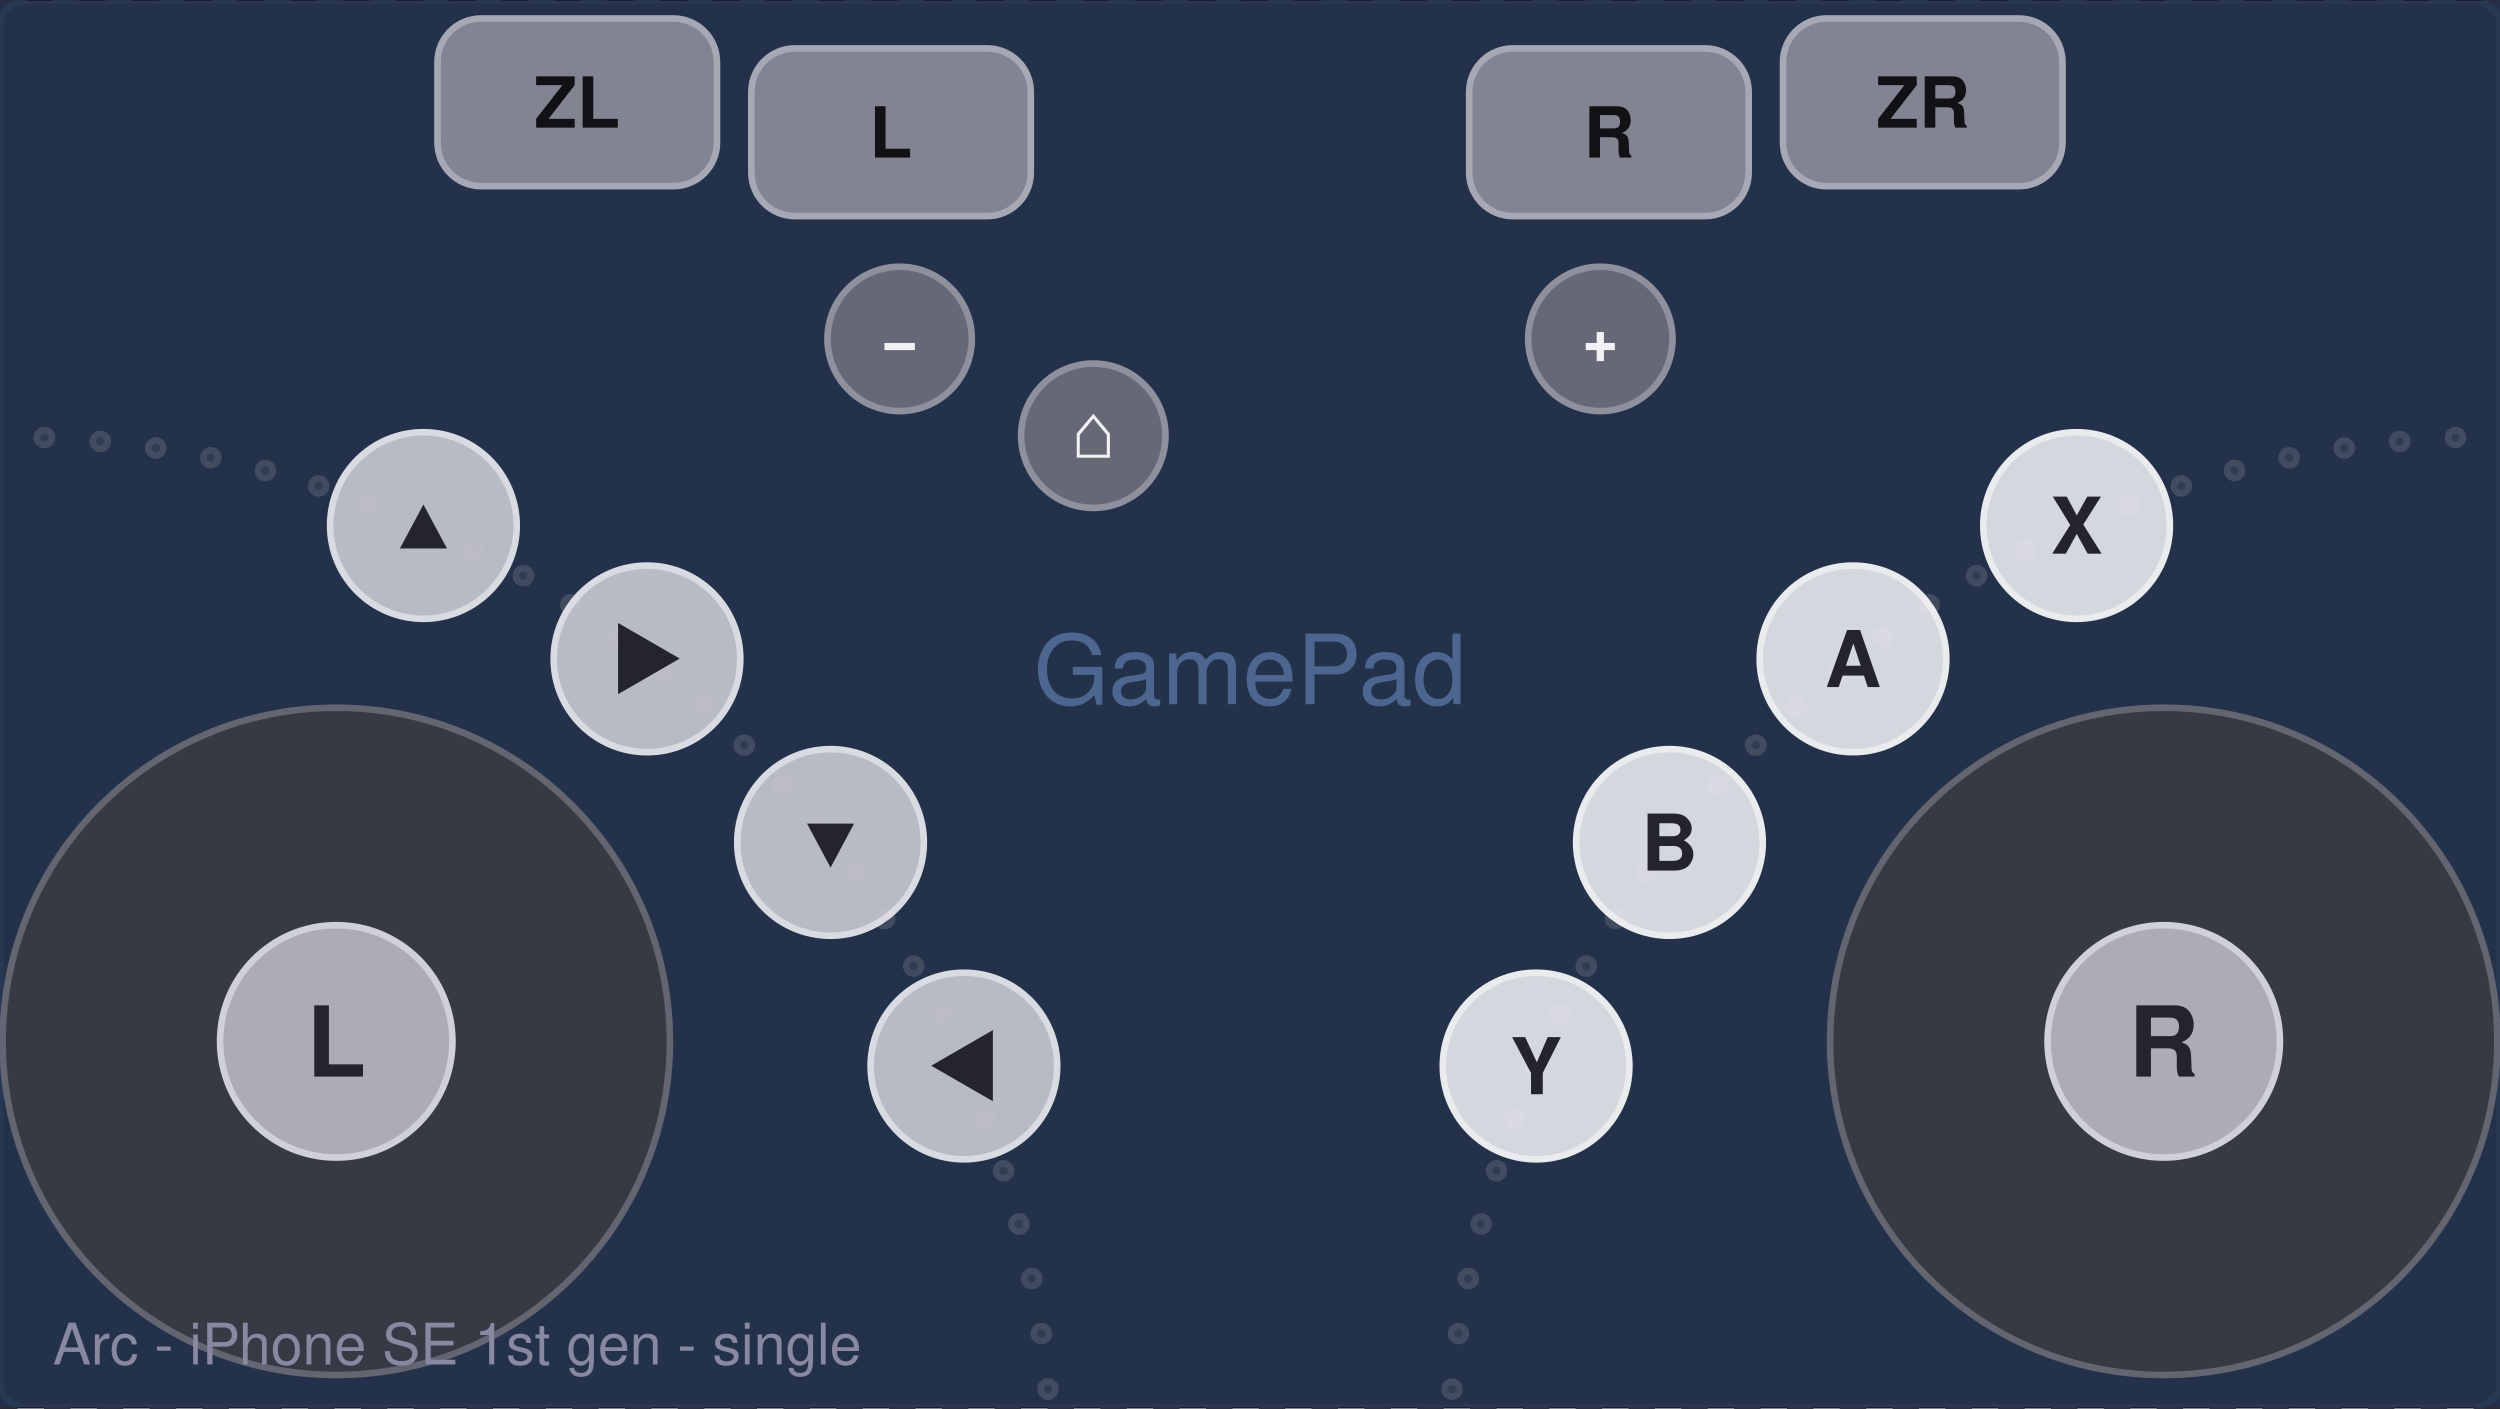
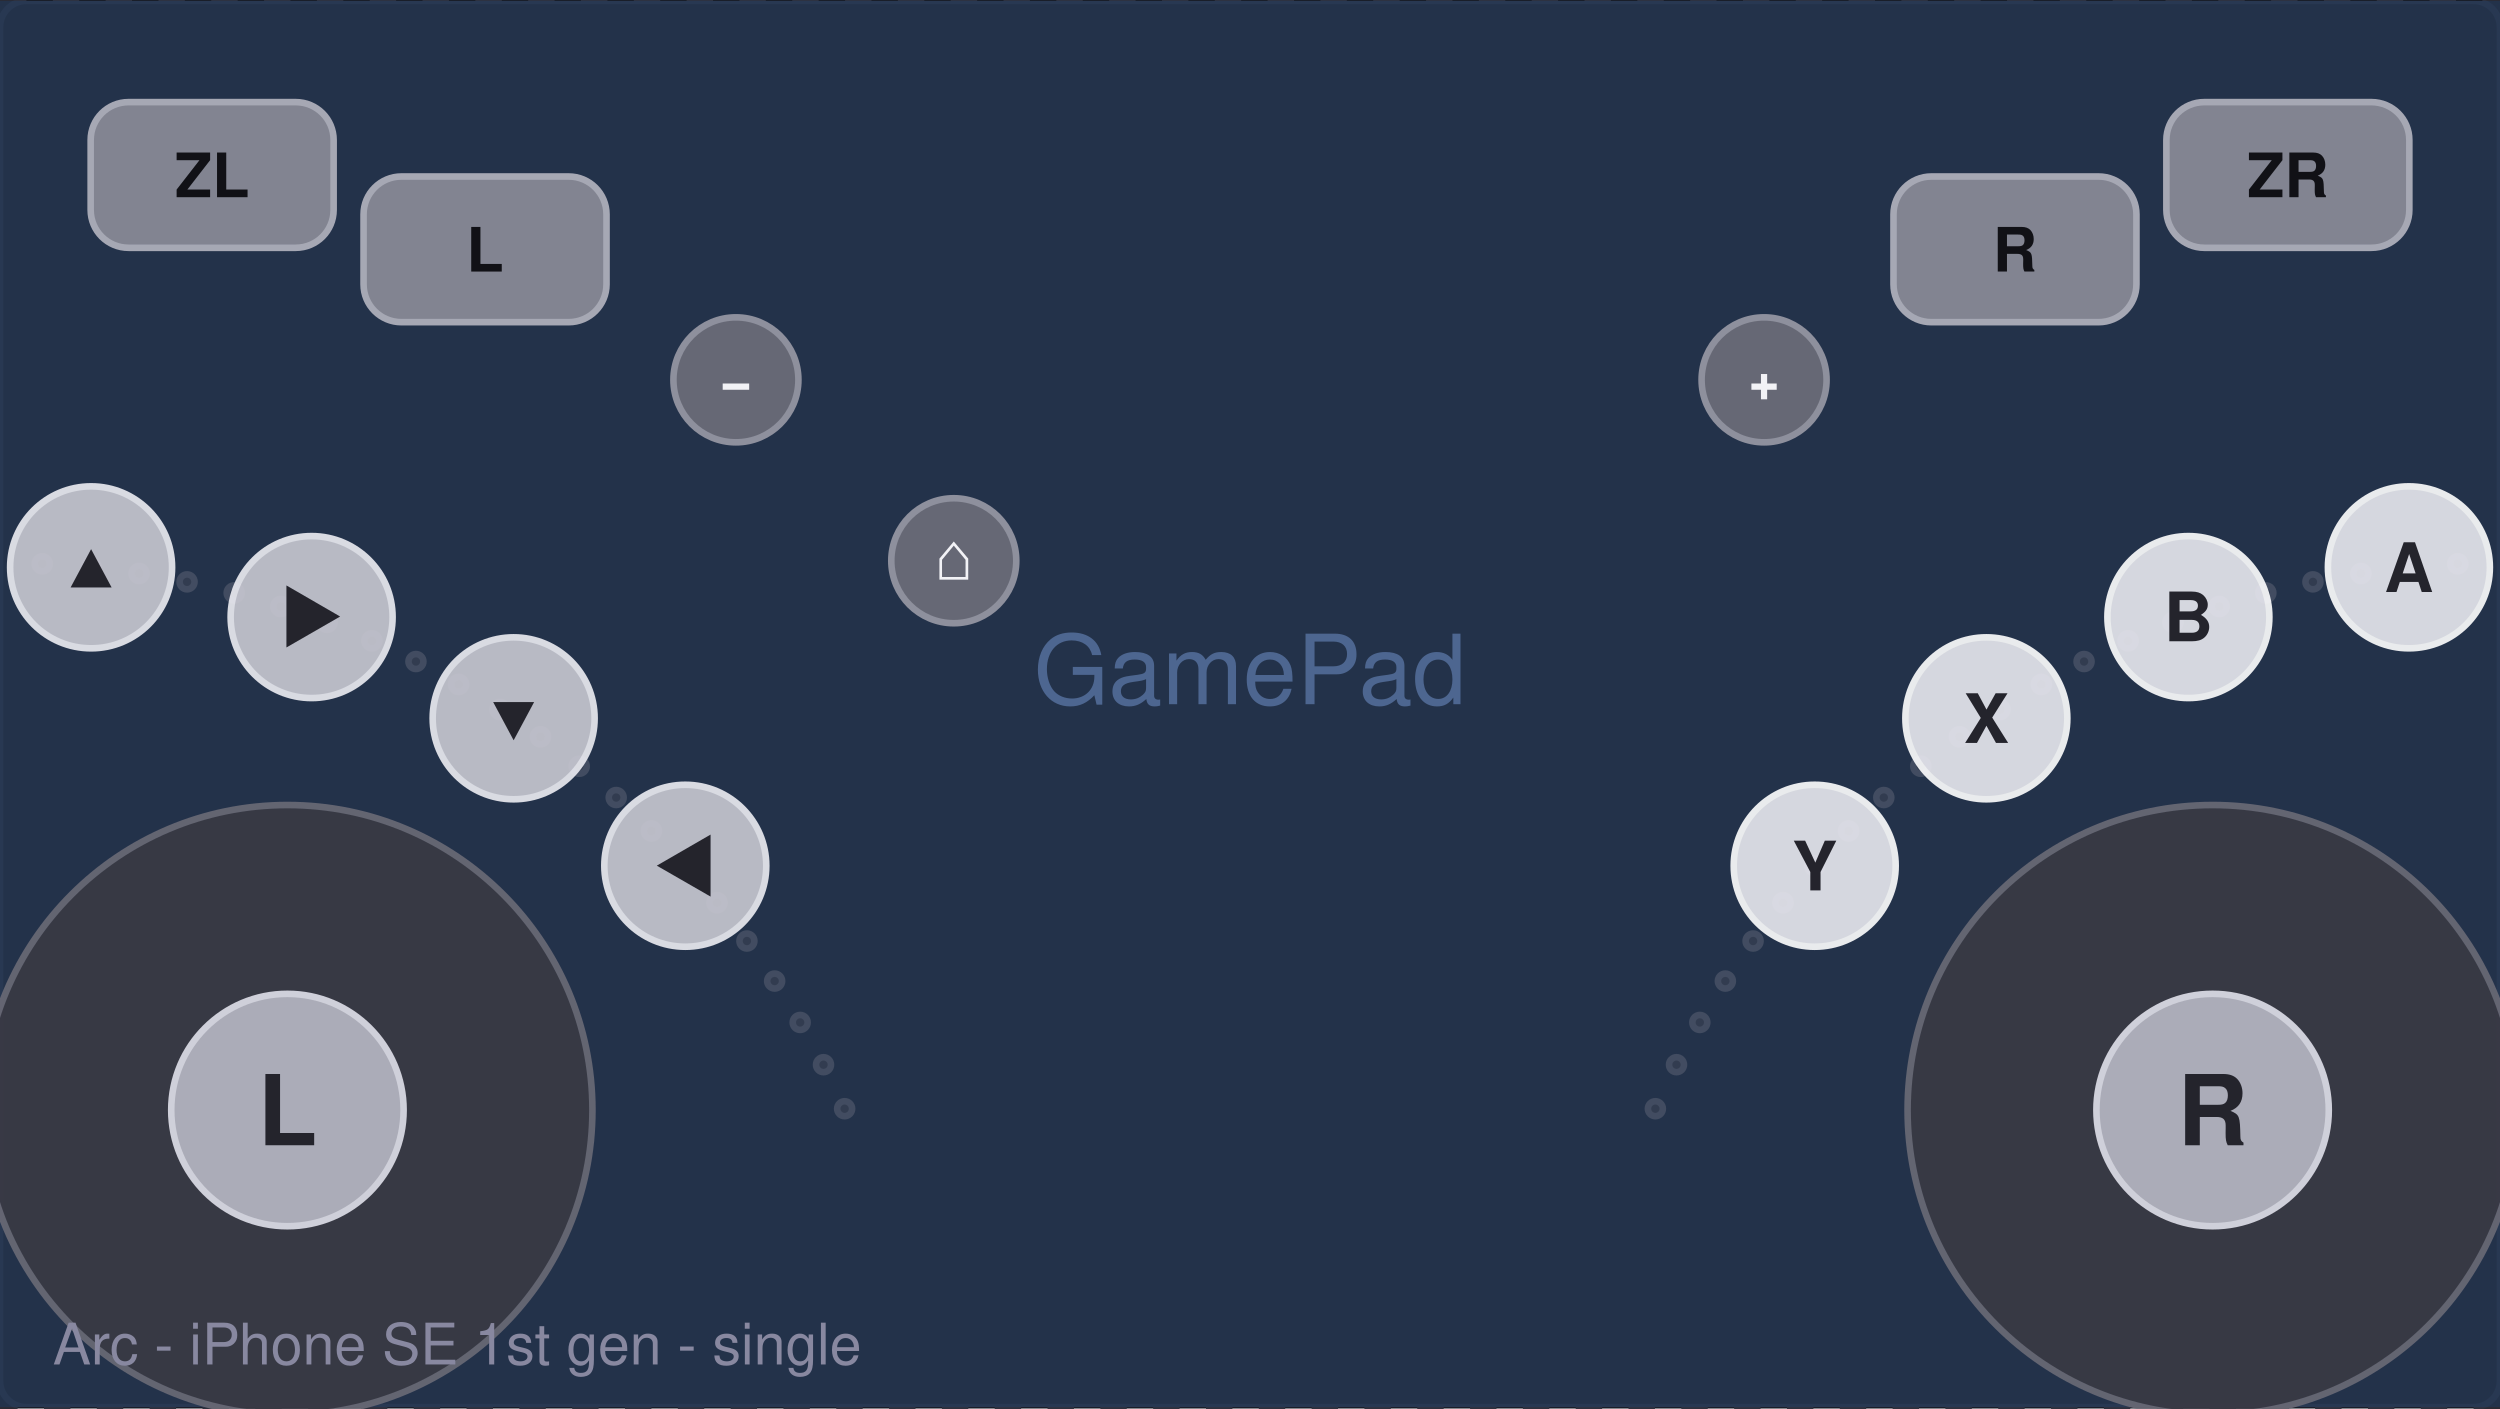
<svg xmlns="http://www.w3.org/2000/svg" width="568" height="320" viewBox="0 0 568.0 320.0" font-family="-apple-system, Helvetica, sans-serif">
  <rect width="100%" height="100%" fill="#101014" />
  <rect x="0.0" y="0.0" width="568.0" height="320.0" fill="none" stroke="#2a2a33" stroke-dasharray="6 6" />
  <rect x="0.0" y="0.2" width="568.0" height="319.5" fill="#23324a" />
  <text x="284.0" y="160.0" fill="#4d6690" font-size="22" text-anchor="middle">GamePad</text>
  <rect x="0.0" y="0.2" width="568.0" height="319.5" rx="6.0" fill="none" stroke="#4d6690" stroke-width="1.5" opacity="0.12" />
-   <circle cx="557.9" cy="99.4" r="1.7" fill="#55555f" stroke="#8a8a96" stroke-width="1.5" opacity="0.3" />
-   <circle cx="545.2" cy="100.3" r="1.7" fill="#55555f" stroke="#8a8a96" stroke-width="1.5" opacity="0.3" />
-   <circle cx="532.6" cy="101.8" r="1.7" fill="#55555f" stroke="#8a8a96" stroke-width="1.5" opacity="0.3" />
-   <circle cx="520.1" cy="104.0" r="1.7" fill="#55555f" stroke="#8a8a96" stroke-width="1.5" opacity="0.3" />
-   <circle cx="507.7" cy="106.9" r="1.7" fill="#55555f" stroke="#8a8a96" stroke-width="1.5" opacity="0.3" />
-   <circle cx="495.6" cy="110.4" r="1.7" fill="#55555f" stroke="#8a8a96" stroke-width="1.5" opacity="0.3" />
-   <circle cx="483.6" cy="114.6" r="1.7" fill="#55555f" stroke="#8a8a96" stroke-width="1.5" opacity="0.3" />
-   <circle cx="471.8" cy="119.4" r="1.7" fill="#55555f" stroke="#8a8a96" stroke-width="1.5" opacity="0.3" />
-   <circle cx="460.3" cy="124.8" r="1.7" fill="#55555f" stroke="#8a8a96" stroke-width="1.5" opacity="0.3" />
-   <circle cx="449.1" cy="130.8" r="1.7" fill="#55555f" stroke="#8a8a96" stroke-width="1.5" opacity="0.3" />
-   <circle cx="438.3" cy="137.4" r="1.7" fill="#55555f" stroke="#8a8a96" stroke-width="1.5" opacity="0.3" />
-   <circle cx="427.8" cy="144.6" r="1.7" fill="#55555f" stroke="#8a8a96" stroke-width="1.5" opacity="0.3" />
-   <circle cx="417.7" cy="152.3" r="1.7" fill="#55555f" stroke="#8a8a96" stroke-width="1.5" opacity="0.3" />
-   <circle cx="408.1" cy="160.5" r="1.7" fill="#55555f" stroke="#8a8a96" stroke-width="1.5" opacity="0.3" />
-   <circle cx="398.9" cy="169.3" r="1.7" fill="#55555f" stroke="#8a8a96" stroke-width="1.5" opacity="0.3" />
-   <circle cx="390.1" cy="178.5" r="1.7" fill="#55555f" stroke="#8a8a96" stroke-width="1.5" opacity="0.3" />
-   <circle cx="381.9" cy="188.1" r="1.7" fill="#55555f" stroke="#8a8a96" stroke-width="1.5" opacity="0.3" />
-   <circle cx="374.2" cy="198.2" r="1.7" fill="#55555f" stroke="#8a8a96" stroke-width="1.5" opacity="0.3" />
-   <circle cx="367.0" cy="208.7" r="1.7" fill="#55555f" stroke="#8a8a96" stroke-width="1.5" opacity="0.3" />
-   <circle cx="360.4" cy="219.5" r="1.7" fill="#55555f" stroke="#8a8a96" stroke-width="1.5" opacity="0.3" />
-   <circle cx="354.4" cy="230.7" r="1.7" fill="#55555f" stroke="#8a8a96" stroke-width="1.5" opacity="0.3" />
-   <circle cx="349.0" cy="242.2" r="1.7" fill="#55555f" stroke="#8a8a96" stroke-width="1.5" opacity="0.3" />
-   <circle cx="344.2" cy="254.0" r="1.7" fill="#55555f" stroke="#8a8a96" stroke-width="1.5" opacity="0.3" />
-   <circle cx="340.0" cy="266.0" r="1.7" fill="#55555f" stroke="#8a8a96" stroke-width="1.5" opacity="0.3" />
-   <circle cx="336.5" cy="278.1" r="1.7" fill="#55555f" stroke="#8a8a96" stroke-width="1.5" opacity="0.3" />
-   <circle cx="333.6" cy="290.5" r="1.7" fill="#55555f" stroke="#8a8a96" stroke-width="1.5" opacity="0.3" />
-   <circle cx="331.4" cy="303.0" r="1.7" fill="#55555f" stroke="#8a8a96" stroke-width="1.5" opacity="0.3" />
-   <circle cx="329.9" cy="315.6" r="1.7" fill="#55555f" stroke="#8a8a96" stroke-width="1.5" opacity="0.3" />
-   <circle cx="10.1" cy="99.4" r="1.7" fill="#55555f" stroke="#8a8a96" stroke-width="1.5" opacity="0.3" />
-   <circle cx="22.8" cy="100.3" r="1.7" fill="#55555f" stroke="#8a8a96" stroke-width="1.5" opacity="0.3" />
-   <circle cx="35.4" cy="101.8" r="1.7" fill="#55555f" stroke="#8a8a96" stroke-width="1.5" opacity="0.3" />
-   <circle cx="47.9" cy="104.0" r="1.7" fill="#55555f" stroke="#8a8a96" stroke-width="1.5" opacity="0.3" />
-   <circle cx="60.3" cy="106.9" r="1.7" fill="#55555f" stroke="#8a8a96" stroke-width="1.5" opacity="0.3" />
-   <circle cx="72.4" cy="110.4" r="1.7" fill="#55555f" stroke="#8a8a96" stroke-width="1.5" opacity="0.3" />
-   <circle cx="84.4" cy="114.6" r="1.7" fill="#55555f" stroke="#8a8a96" stroke-width="1.5" opacity="0.3" />
-   <circle cx="96.2" cy="119.4" r="1.7" fill="#55555f" stroke="#8a8a96" stroke-width="1.5" opacity="0.3" />
-   <circle cx="107.7" cy="124.8" r="1.7" fill="#55555f" stroke="#8a8a96" stroke-width="1.5" opacity="0.3" />
-   <circle cx="118.9" cy="130.8" r="1.7" fill="#55555f" stroke="#8a8a96" stroke-width="1.5" opacity="0.3" />
-   <circle cx="129.7" cy="137.4" r="1.7" fill="#55555f" stroke="#8a8a96" stroke-width="1.5" opacity="0.3" />
-   <circle cx="140.2" cy="144.6" r="1.7" fill="#55555f" stroke="#8a8a96" stroke-width="1.5" opacity="0.3" />
-   <circle cx="150.3" cy="152.3" r="1.7" fill="#55555f" stroke="#8a8a96" stroke-width="1.5" opacity="0.3" />
-   <circle cx="159.9" cy="160.5" r="1.7" fill="#55555f" stroke="#8a8a96" stroke-width="1.5" opacity="0.3" />
-   <circle cx="169.1" cy="169.3" r="1.7" fill="#55555f" stroke="#8a8a96" stroke-width="1.5" opacity="0.3" />
-   <circle cx="177.9" cy="178.5" r="1.7" fill="#55555f" stroke="#8a8a96" stroke-width="1.5" opacity="0.3" />
-   <circle cx="186.1" cy="188.1" r="1.7" fill="#55555f" stroke="#8a8a96" stroke-width="1.5" opacity="0.3" />
-   <circle cx="193.8" cy="198.2" r="1.7" fill="#55555f" stroke="#8a8a96" stroke-width="1.5" opacity="0.3" />
-   <circle cx="201.0" cy="208.7" r="1.7" fill="#55555f" stroke="#8a8a96" stroke-width="1.5" opacity="0.3" />
-   <circle cx="207.6" cy="219.5" r="1.7" fill="#55555f" stroke="#8a8a96" stroke-width="1.5" opacity="0.3" />
-   <circle cx="213.6" cy="230.7" r="1.7" fill="#55555f" stroke="#8a8a96" stroke-width="1.5" opacity="0.3" />
-   <circle cx="219.0" cy="242.2" r="1.7" fill="#55555f" stroke="#8a8a96" stroke-width="1.5" opacity="0.3" />
-   <circle cx="223.8" cy="254.0" r="1.7" fill="#55555f" stroke="#8a8a96" stroke-width="1.5" opacity="0.3" />
-   <circle cx="228.0" cy="266.0" r="1.7" fill="#55555f" stroke="#8a8a96" stroke-width="1.5" opacity="0.3" />
-   <circle cx="231.5" cy="278.1" r="1.7" fill="#55555f" stroke="#8a8a96" stroke-width="1.5" opacity="0.3" />
-   <circle cx="234.4" cy="290.5" r="1.7" fill="#55555f" stroke="#8a8a96" stroke-width="1.5" opacity="0.3" />
-   <circle cx="236.6" cy="303.0" r="1.7" fill="#55555f" stroke="#8a8a96" stroke-width="1.5" opacity="0.3" />
-   <circle cx="238.1" cy="315.6" r="1.7" fill="#55555f" stroke="#8a8a96" stroke-width="1.5" opacity="0.3" />
-   <circle cx="471.8" cy="119.4" r="21.2" fill="#e9e9ef" stroke="#ffffff" stroke-width="1.5" opacity="0.9" />
-   <text x="471.8" y="125.8" fill="#24242c" font-size="17.8" font-weight="600" text-anchor="middle" opacity="1.0">X</text>
-   <circle cx="421.0" cy="149.7" r="21.2" fill="#e9e9ef" stroke="#ffffff" stroke-width="1.5" opacity="0.9" />
-   <text x="421.0" y="156.1" fill="#24242c" font-size="17.8" font-weight="600" text-anchor="middle" opacity="1.0">A</text>
-   <circle cx="379.3" cy="191.4" r="21.2" fill="#e9e9ef" stroke="#ffffff" stroke-width="1.5" opacity="0.9" />
-   <text x="379.3" y="197.8" fill="#24242c" font-size="17.8" font-weight="600" text-anchor="middle" opacity="1.0">B</text>
-   <circle cx="349.0" cy="242.2" r="21.2" fill="#e9e9ef" stroke="#ffffff" stroke-width="1.5" opacity="0.9" />
-   <text x="349.0" y="248.6" fill="#24242c" font-size="17.8" font-weight="600" text-anchor="middle" opacity="1.0">Y</text>
-   <circle cx="491.6" cy="236.6" r="75.8" fill="#3a3a44" stroke="#6a6a76" stroke-width="1.5" opacity="0.9" />
-   <circle cx="491.6" cy="236.6" r="26.4" fill="#b8b8c4" stroke="#e0e0ea" stroke-width="1.5" opacity="0.9" />
-   <text x="491.6" y="244.6" fill="#24242c" font-size="22.2" font-weight="600" text-anchor="middle" opacity="1.0">R</text>
-   <rect x="405.1" y="4.2" width="63.5" height="38.1" rx="9.9" fill="#8d8d99" stroke="#b5b5c0" stroke-width="1.5" opacity="0.9" />
-   <text x="436.9" y="29.0" fill="#111116" font-size="16.0" font-weight="600" text-anchor="middle" opacity="1.0">ZR</text>
-   <rect x="333.8" y="11.0" width="63.5" height="38.1" rx="9.9" fill="#8d8d99" stroke="#b5b5c0" stroke-width="1.5" opacity="0.9" />
-   <text x="365.6" y="35.8" fill="#111116" font-size="16.0" font-weight="600" text-anchor="middle" opacity="1.0">R</text>
-   <circle cx="363.6" cy="77.0" r="16.4" fill="#6e6e7a" stroke="#9a9aa6" stroke-width="1.5" opacity="0.9" />
-   <text x="363.6" y="81.9" fill="#f2f2f6" font-size="13.7" font-weight="600" text-anchor="middle" opacity="1.0">+</text>
-   <circle cx="96.2" cy="119.4" r="21.2" fill="#c9c9d2" stroke="#ededf3" stroke-width="1.5" opacity="0.9" />
-   <text x="96.2" y="125.8" fill="#24242c" font-size="17.8" font-weight="600" text-anchor="middle" opacity="1.0">▲</text>
-   <circle cx="147.0" cy="149.7" r="21.2" fill="#c9c9d2" stroke="#ededf3" stroke-width="1.5" opacity="0.9" />
-   <text x="147.0" y="156.1" fill="#24242c" font-size="17.8" font-weight="600" text-anchor="middle" opacity="1.0">▶</text>
-   <circle cx="188.7" cy="191.4" r="21.2" fill="#c9c9d2" stroke="#ededf3" stroke-width="1.5" opacity="0.9" />
-   <text x="188.7" y="197.8" fill="#24242c" font-size="17.8" font-weight="600" text-anchor="middle" opacity="1.0">▼</text>
-   <circle cx="219.0" cy="242.2" r="21.2" fill="#c9c9d2" stroke="#ededf3" stroke-width="1.5" opacity="0.9" />
-   <text x="219.0" y="248.6" fill="#24242c" font-size="17.8" font-weight="600" text-anchor="middle" opacity="1.0">◀</text>
-   <circle cx="76.4" cy="236.6" r="75.8" fill="#3a3a44" stroke="#6a6a76" stroke-width="1.5" opacity="0.9" />
-   <circle cx="76.4" cy="236.6" r="26.4" fill="#b8b8c4" stroke="#e0e0ea" stroke-width="1.5" opacity="0.9" />
-   <text x="76.4" y="244.6" fill="#24242c" font-size="22.2" font-weight="600" text-anchor="middle" opacity="1.0">L</text>
-   <rect x="99.4" y="4.2" width="63.5" height="38.1" rx="9.9" fill="#8d8d99" stroke="#b5b5c0" stroke-width="1.5" opacity="0.9" />
-   <text x="131.1" y="29.0" fill="#111116" font-size="16.0" font-weight="600" text-anchor="middle" opacity="1.0">ZL</text>
-   <rect x="170.7" y="11.0" width="63.5" height="38.1" rx="9.9" fill="#8d8d99" stroke="#b5b5c0" stroke-width="1.5" opacity="0.9" />
-   <text x="202.4" y="35.8" fill="#111116" font-size="16.0" font-weight="600" text-anchor="middle" opacity="1.0">L</text>
-   <circle cx="204.4" cy="77.0" r="16.4" fill="#6e6e7a" stroke="#9a9aa6" stroke-width="1.5" opacity="0.9" />
-   <text x="204.4" y="81.9" fill="#f2f2f6" font-size="13.7" font-weight="600" text-anchor="middle" opacity="1.0">−</text>
-   <circle cx="248.4" cy="99.0" r="16.4" fill="#6e6e7a" stroke="#9a9aa6" stroke-width="1.5" opacity="0.9" />
-   <text x="248.4" y="104.0" fill="#f2f2f6" font-size="13.7" font-weight="600" text-anchor="middle" opacity="1.0">⌂</text>
+   <circle cx="558.4" cy="128.1" r="1.7" fill="#55555f" stroke="#8a8a96" stroke-width="1.5" opacity="0.3" />
+   <circle cx="547.3" cy="128.9" r="1.7" fill="#55555f" stroke="#8a8a96" stroke-width="1.5" opacity="0.3" />
+   <circle cx="536.4" cy="130.3" r="1.7" fill="#55555f" stroke="#8a8a96" stroke-width="1.5" opacity="0.3" />
+   <circle cx="525.5" cy="132.2" r="1.7" fill="#55555f" stroke="#8a8a96" stroke-width="1.5" opacity="0.3" />
+   <circle cx="514.8" cy="134.7" r="1.7" fill="#55555f" stroke="#8a8a96" stroke-width="1.5" opacity="0.3" />
+   <circle cx="504.2" cy="137.8" r="1.7" fill="#55555f" stroke="#8a8a96" stroke-width="1.5" opacity="0.3" />
+   <circle cx="493.7" cy="141.4" r="1.7" fill="#55555f" stroke="#8a8a96" stroke-width="1.5" opacity="0.3" />
+   <circle cx="483.5" cy="145.6" r="1.7" fill="#55555f" stroke="#8a8a96" stroke-width="1.5" opacity="0.3" />
+   <circle cx="473.5" cy="150.3" r="1.7" fill="#55555f" stroke="#8a8a96" stroke-width="1.5" opacity="0.3" />
+   <circle cx="463.8" cy="155.5" r="1.7" fill="#55555f" stroke="#8a8a96" stroke-width="1.5" opacity="0.3" />
+   <circle cx="454.4" cy="161.2" r="1.7" fill="#55555f" stroke="#8a8a96" stroke-width="1.5" opacity="0.3" />
+   <circle cx="445.2" cy="167.4" r="1.7" fill="#55555f" stroke="#8a8a96" stroke-width="1.5" opacity="0.3" />
+   <circle cx="436.4" cy="174.1" r="1.7" fill="#55555f" stroke="#8a8a96" stroke-width="1.5" opacity="0.3" />
+   <circle cx="428.0" cy="181.2" r="1.7" fill="#55555f" stroke="#8a8a96" stroke-width="1.5" opacity="0.3" />
+   <circle cx="420.0" cy="188.8" r="1.7" fill="#55555f" stroke="#8a8a96" stroke-width="1.5" opacity="0.3" />
+   <circle cx="412.3" cy="196.7" r="1.7" fill="#55555f" stroke="#8a8a96" stroke-width="1.5" opacity="0.3" />
+   <circle cx="405.1" cy="205.1" r="1.7" fill="#55555f" stroke="#8a8a96" stroke-width="1.5" opacity="0.3" />
+   <circle cx="398.3" cy="213.8" r="1.7" fill="#55555f" stroke="#8a8a96" stroke-width="1.5" opacity="0.3" />
+   <circle cx="392.0" cy="222.9" r="1.7" fill="#55555f" stroke="#8a8a96" stroke-width="1.5" opacity="0.3" />
+   <circle cx="386.2" cy="232.3" r="1.7" fill="#55555f" stroke="#8a8a96" stroke-width="1.5" opacity="0.3" />
+   <circle cx="380.9" cy="241.9" r="1.7" fill="#55555f" stroke="#8a8a96" stroke-width="1.5" opacity="0.3" />
+   <circle cx="376.1" cy="251.9" r="1.7" fill="#55555f" stroke="#8a8a96" stroke-width="1.5" opacity="0.3" />
+   <circle cx="9.6" cy="128.1" r="1.7" fill="#55555f" stroke="#8a8a96" stroke-width="1.5" opacity="0.3" />
+   <circle cx="20.7" cy="128.9" r="1.7" fill="#55555f" stroke="#8a8a96" stroke-width="1.5" opacity="0.3" />
+   <circle cx="31.6" cy="130.3" r="1.7" fill="#55555f" stroke="#8a8a96" stroke-width="1.5" opacity="0.3" />
+   <circle cx="42.5" cy="132.2" r="1.7" fill="#55555f" stroke="#8a8a96" stroke-width="1.5" opacity="0.3" />
+   <circle cx="53.2" cy="134.7" r="1.7" fill="#55555f" stroke="#8a8a96" stroke-width="1.5" opacity="0.3" />
+   <circle cx="63.8" cy="137.8" r="1.7" fill="#55555f" stroke="#8a8a96" stroke-width="1.5" opacity="0.3" />
+   <circle cx="74.3" cy="141.4" r="1.7" fill="#55555f" stroke="#8a8a96" stroke-width="1.5" opacity="0.3" />
+   <circle cx="84.5" cy="145.6" r="1.7" fill="#55555f" stroke="#8a8a96" stroke-width="1.5" opacity="0.3" />
+   <circle cx="94.5" cy="150.3" r="1.7" fill="#55555f" stroke="#8a8a96" stroke-width="1.5" opacity="0.3" />
+   <circle cx="104.2" cy="155.5" r="1.7" fill="#55555f" stroke="#8a8a96" stroke-width="1.5" opacity="0.3" />
+   <circle cx="113.6" cy="161.2" r="1.7" fill="#55555f" stroke="#8a8a96" stroke-width="1.5" opacity="0.3" />
+   <circle cx="122.8" cy="167.4" r="1.7" fill="#55555f" stroke="#8a8a96" stroke-width="1.5" opacity="0.3" />
+   <circle cx="131.6" cy="174.1" r="1.7" fill="#55555f" stroke="#8a8a96" stroke-width="1.5" opacity="0.3" />
+   <circle cx="140.0" cy="181.2" r="1.7" fill="#55555f" stroke="#8a8a96" stroke-width="1.5" opacity="0.3" />
+   <circle cx="148.0" cy="188.8" r="1.7" fill="#55555f" stroke="#8a8a96" stroke-width="1.5" opacity="0.3" />
+   <circle cx="155.7" cy="196.7" r="1.7" fill="#55555f" stroke="#8a8a96" stroke-width="1.5" opacity="0.3" />
+   <circle cx="162.9" cy="205.1" r="1.7" fill="#55555f" stroke="#8a8a96" stroke-width="1.5" opacity="0.3" />
+   <circle cx="169.7" cy="213.8" r="1.7" fill="#55555f" stroke="#8a8a96" stroke-width="1.5" opacity="0.3" />
+   <circle cx="176.0" cy="222.9" r="1.7" fill="#55555f" stroke="#8a8a96" stroke-width="1.5" opacity="0.3" />
+   <circle cx="181.8" cy="232.3" r="1.7" fill="#55555f" stroke="#8a8a96" stroke-width="1.5" opacity="0.3" />
+   <circle cx="187.1" cy="241.9" r="1.7" fill="#55555f" stroke="#8a8a96" stroke-width="1.5" opacity="0.3" />
+   <circle cx="191.9" cy="251.9" r="1.7" fill="#55555f" stroke="#8a8a96" stroke-width="1.5" opacity="0.3" />
+   <circle cx="547.3" cy="128.9" r="18.4" fill="#e9e9ef" stroke="#ffffff" stroke-width="1.5" opacity="0.9" />
+   <text x="547.3" y="134.5" fill="#24242c" font-size="15.5" font-weight="600" text-anchor="middle" opacity="1.0">A</text>
+   <circle cx="497.2" cy="140.2" r="18.4" fill="#e9e9ef" stroke="#ffffff" stroke-width="1.5" opacity="0.9" />
+   <text x="497.2" y="145.7" fill="#24242c" font-size="15.5" font-weight="600" text-anchor="middle" opacity="1.0">B</text>
+   <circle cx="451.3" cy="163.2" r="18.4" fill="#e9e9ef" stroke="#ffffff" stroke-width="1.5" opacity="0.9" />
+   <text x="451.3" y="168.8" fill="#24242c" font-size="15.5" font-weight="600" text-anchor="middle" opacity="1.0">X</text>
+   <circle cx="412.3" cy="196.7" r="18.4" fill="#e9e9ef" stroke="#ffffff" stroke-width="1.5" opacity="0.9" />
+   <text x="412.3" y="202.3" fill="#24242c" font-size="15.5" font-weight="600" text-anchor="middle" opacity="1.0">Y</text>
+   <circle cx="502.7" cy="252.2" r="69.3" fill="#3a3a44" stroke="#6a6a76" stroke-width="1.5" opacity="0.9" />
+   <circle cx="502.7" cy="252.2" r="26.4" fill="#b8b8c4" stroke="#e0e0ea" stroke-width="1.5" opacity="0.9" />
+   <text x="502.7" y="260.2" fill="#24242c" font-size="22.2" font-weight="600" text-anchor="middle" opacity="1.0">R</text>
+   <rect x="492.2" y="23.2" width="55.2" height="33.1" rx="8.6" fill="#8d8d99" stroke="#b5b5c0" stroke-width="1.5" opacity="0.9" />
+   <text x="519.8" y="44.8" fill="#111116" font-size="13.9" font-weight="600" text-anchor="middle" opacity="1.0">ZR</text>
+   <rect x="430.2" y="40.1" width="55.2" height="33.1" rx="8.6" fill="#8d8d99" stroke="#b5b5c0" stroke-width="1.5" opacity="0.9" />
+   <text x="457.8" y="61.7" fill="#111116" font-size="13.9" font-weight="600" text-anchor="middle" opacity="1.0">R</text>
+   <circle cx="400.8" cy="86.3" r="14.2" fill="#6e6e7a" stroke="#9a9aa6" stroke-width="1.5" opacity="0.9" />
+   <text x="400.8" y="90.6" fill="#f2f2f6" font-size="11.9" font-weight="600" text-anchor="middle" opacity="1.0">+</text>
+   <circle cx="20.7" cy="128.9" r="18.4" fill="#c9c9d2" stroke="#ededf3" stroke-width="1.5" opacity="0.9" />
+   <text x="20.7" y="134.5" fill="#24242c" font-size="15.5" font-weight="600" text-anchor="middle" opacity="1.0">▲</text>
+   <circle cx="70.8" cy="140.2" r="18.4" fill="#c9c9d2" stroke="#ededf3" stroke-width="1.5" opacity="0.9" />
+   <text x="70.8" y="145.7" fill="#24242c" font-size="15.5" font-weight="600" text-anchor="middle" opacity="1.0">▶</text>
+   <circle cx="116.7" cy="163.2" r="18.4" fill="#c9c9d2" stroke="#ededf3" stroke-width="1.5" opacity="0.9" />
+   <text x="116.7" y="168.8" fill="#24242c" font-size="15.5" font-weight="600" text-anchor="middle" opacity="1.0">▼</text>
+   <circle cx="155.7" cy="196.7" r="18.4" fill="#c9c9d2" stroke="#ededf3" stroke-width="1.5" opacity="0.9" />
+   <text x="155.7" y="202.3" fill="#24242c" font-size="15.5" font-weight="600" text-anchor="middle" opacity="1.0">◀</text>
+   <circle cx="65.3" cy="252.2" r="69.3" fill="#3a3a44" stroke="#6a6a76" stroke-width="1.5" opacity="0.9" />
+   <circle cx="65.3" cy="252.2" r="26.4" fill="#b8b8c4" stroke="#e0e0ea" stroke-width="1.5" opacity="0.9" />
+   <text x="65.3" y="260.2" fill="#24242c" font-size="22.2" font-weight="600" text-anchor="middle" opacity="1.0">L</text>
+   <rect x="20.6" y="23.2" width="55.2" height="33.1" rx="8.6" fill="#8d8d99" stroke="#b5b5c0" stroke-width="1.5" opacity="0.9" />
+   <text x="48.2" y="44.8" fill="#111116" font-size="13.9" font-weight="600" text-anchor="middle" opacity="1.0">ZL</text>
+   <rect x="82.6" y="40.1" width="55.2" height="33.1" rx="8.6" fill="#8d8d99" stroke="#b5b5c0" stroke-width="1.5" opacity="0.9" />
+   <text x="110.2" y="61.7" fill="#111116" font-size="13.9" font-weight="600" text-anchor="middle" opacity="1.0">L</text>
+   <circle cx="167.2" cy="86.3" r="14.2" fill="#6e6e7a" stroke="#9a9aa6" stroke-width="1.5" opacity="0.9" />
+   <text x="167.2" y="90.6" fill="#f2f2f6" font-size="11.9" font-weight="600" text-anchor="middle" opacity="1.0">−</text>
+   <circle cx="216.7" cy="127.4" r="14.2" fill="#6e6e7a" stroke="#9a9aa6" stroke-width="1.5" opacity="0.9" />
+   <text x="216.7" y="131.7" fill="#f2f2f6" font-size="11.9" font-weight="600" text-anchor="middle" opacity="1.0">⌂</text>
  <text x="12" y="310.0" fill="#8888a0" font-size="13">Arc - iPhone SE 1st gen - single</text>
</svg>
